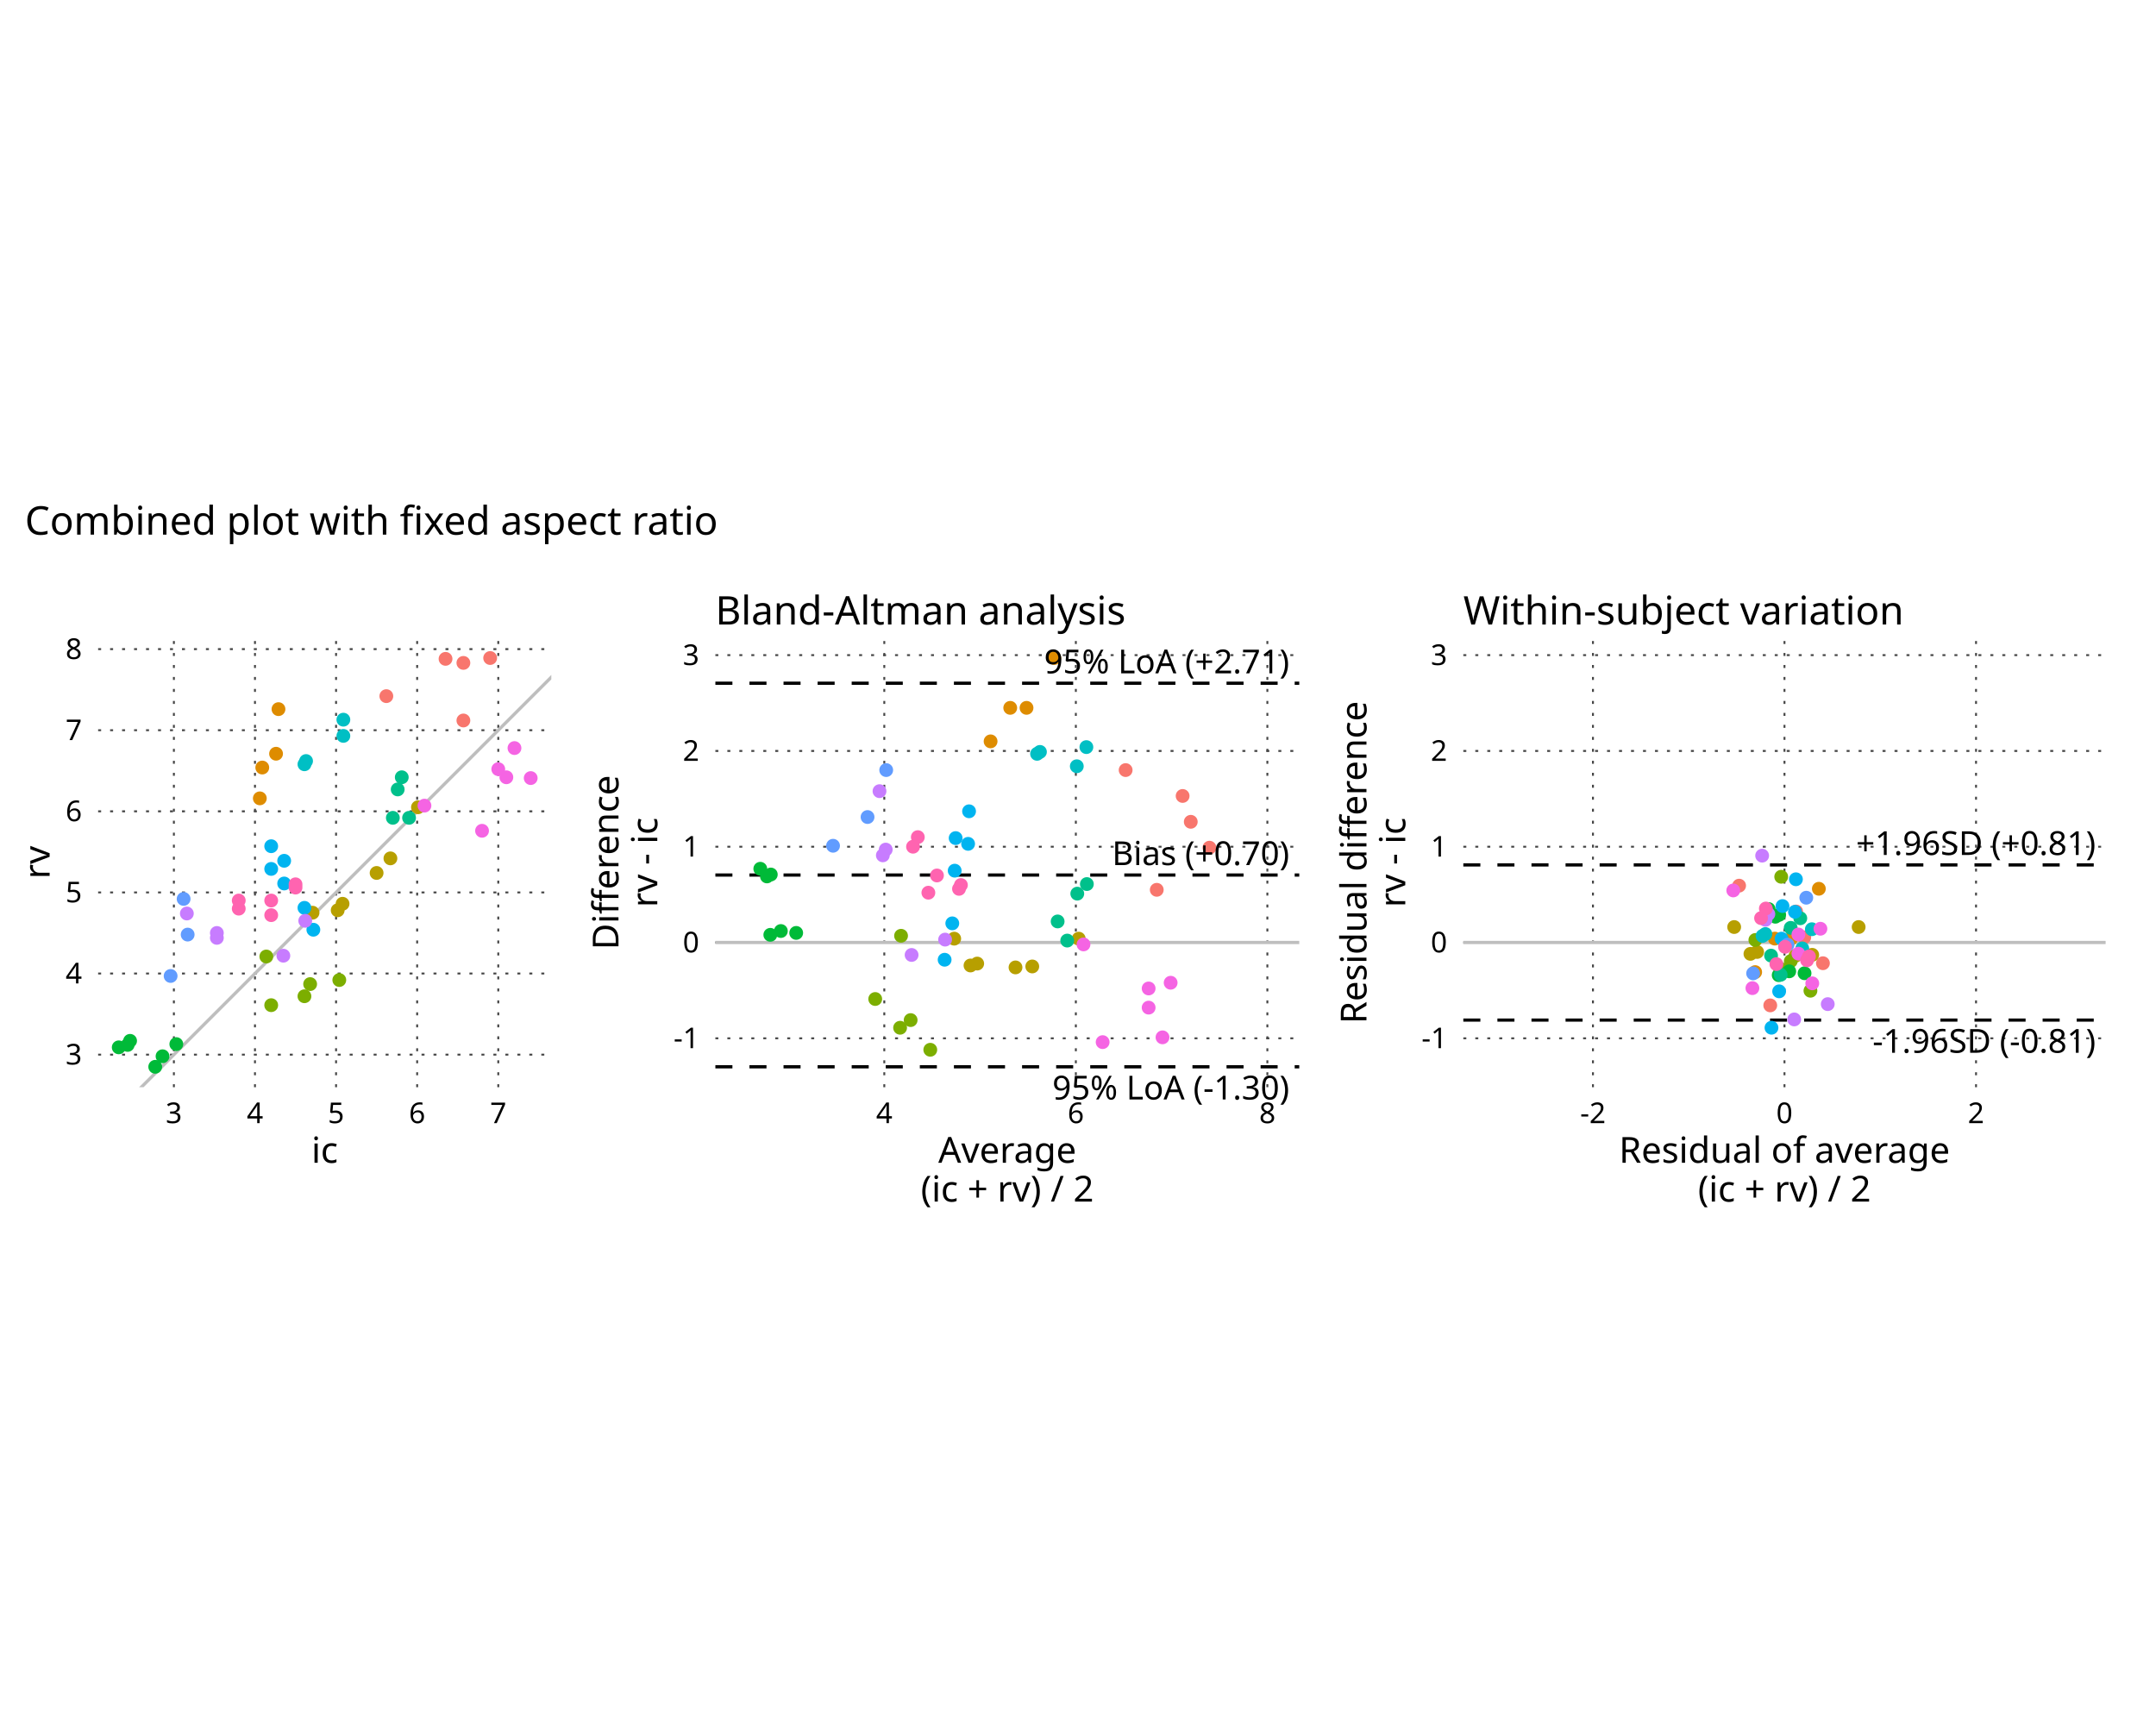
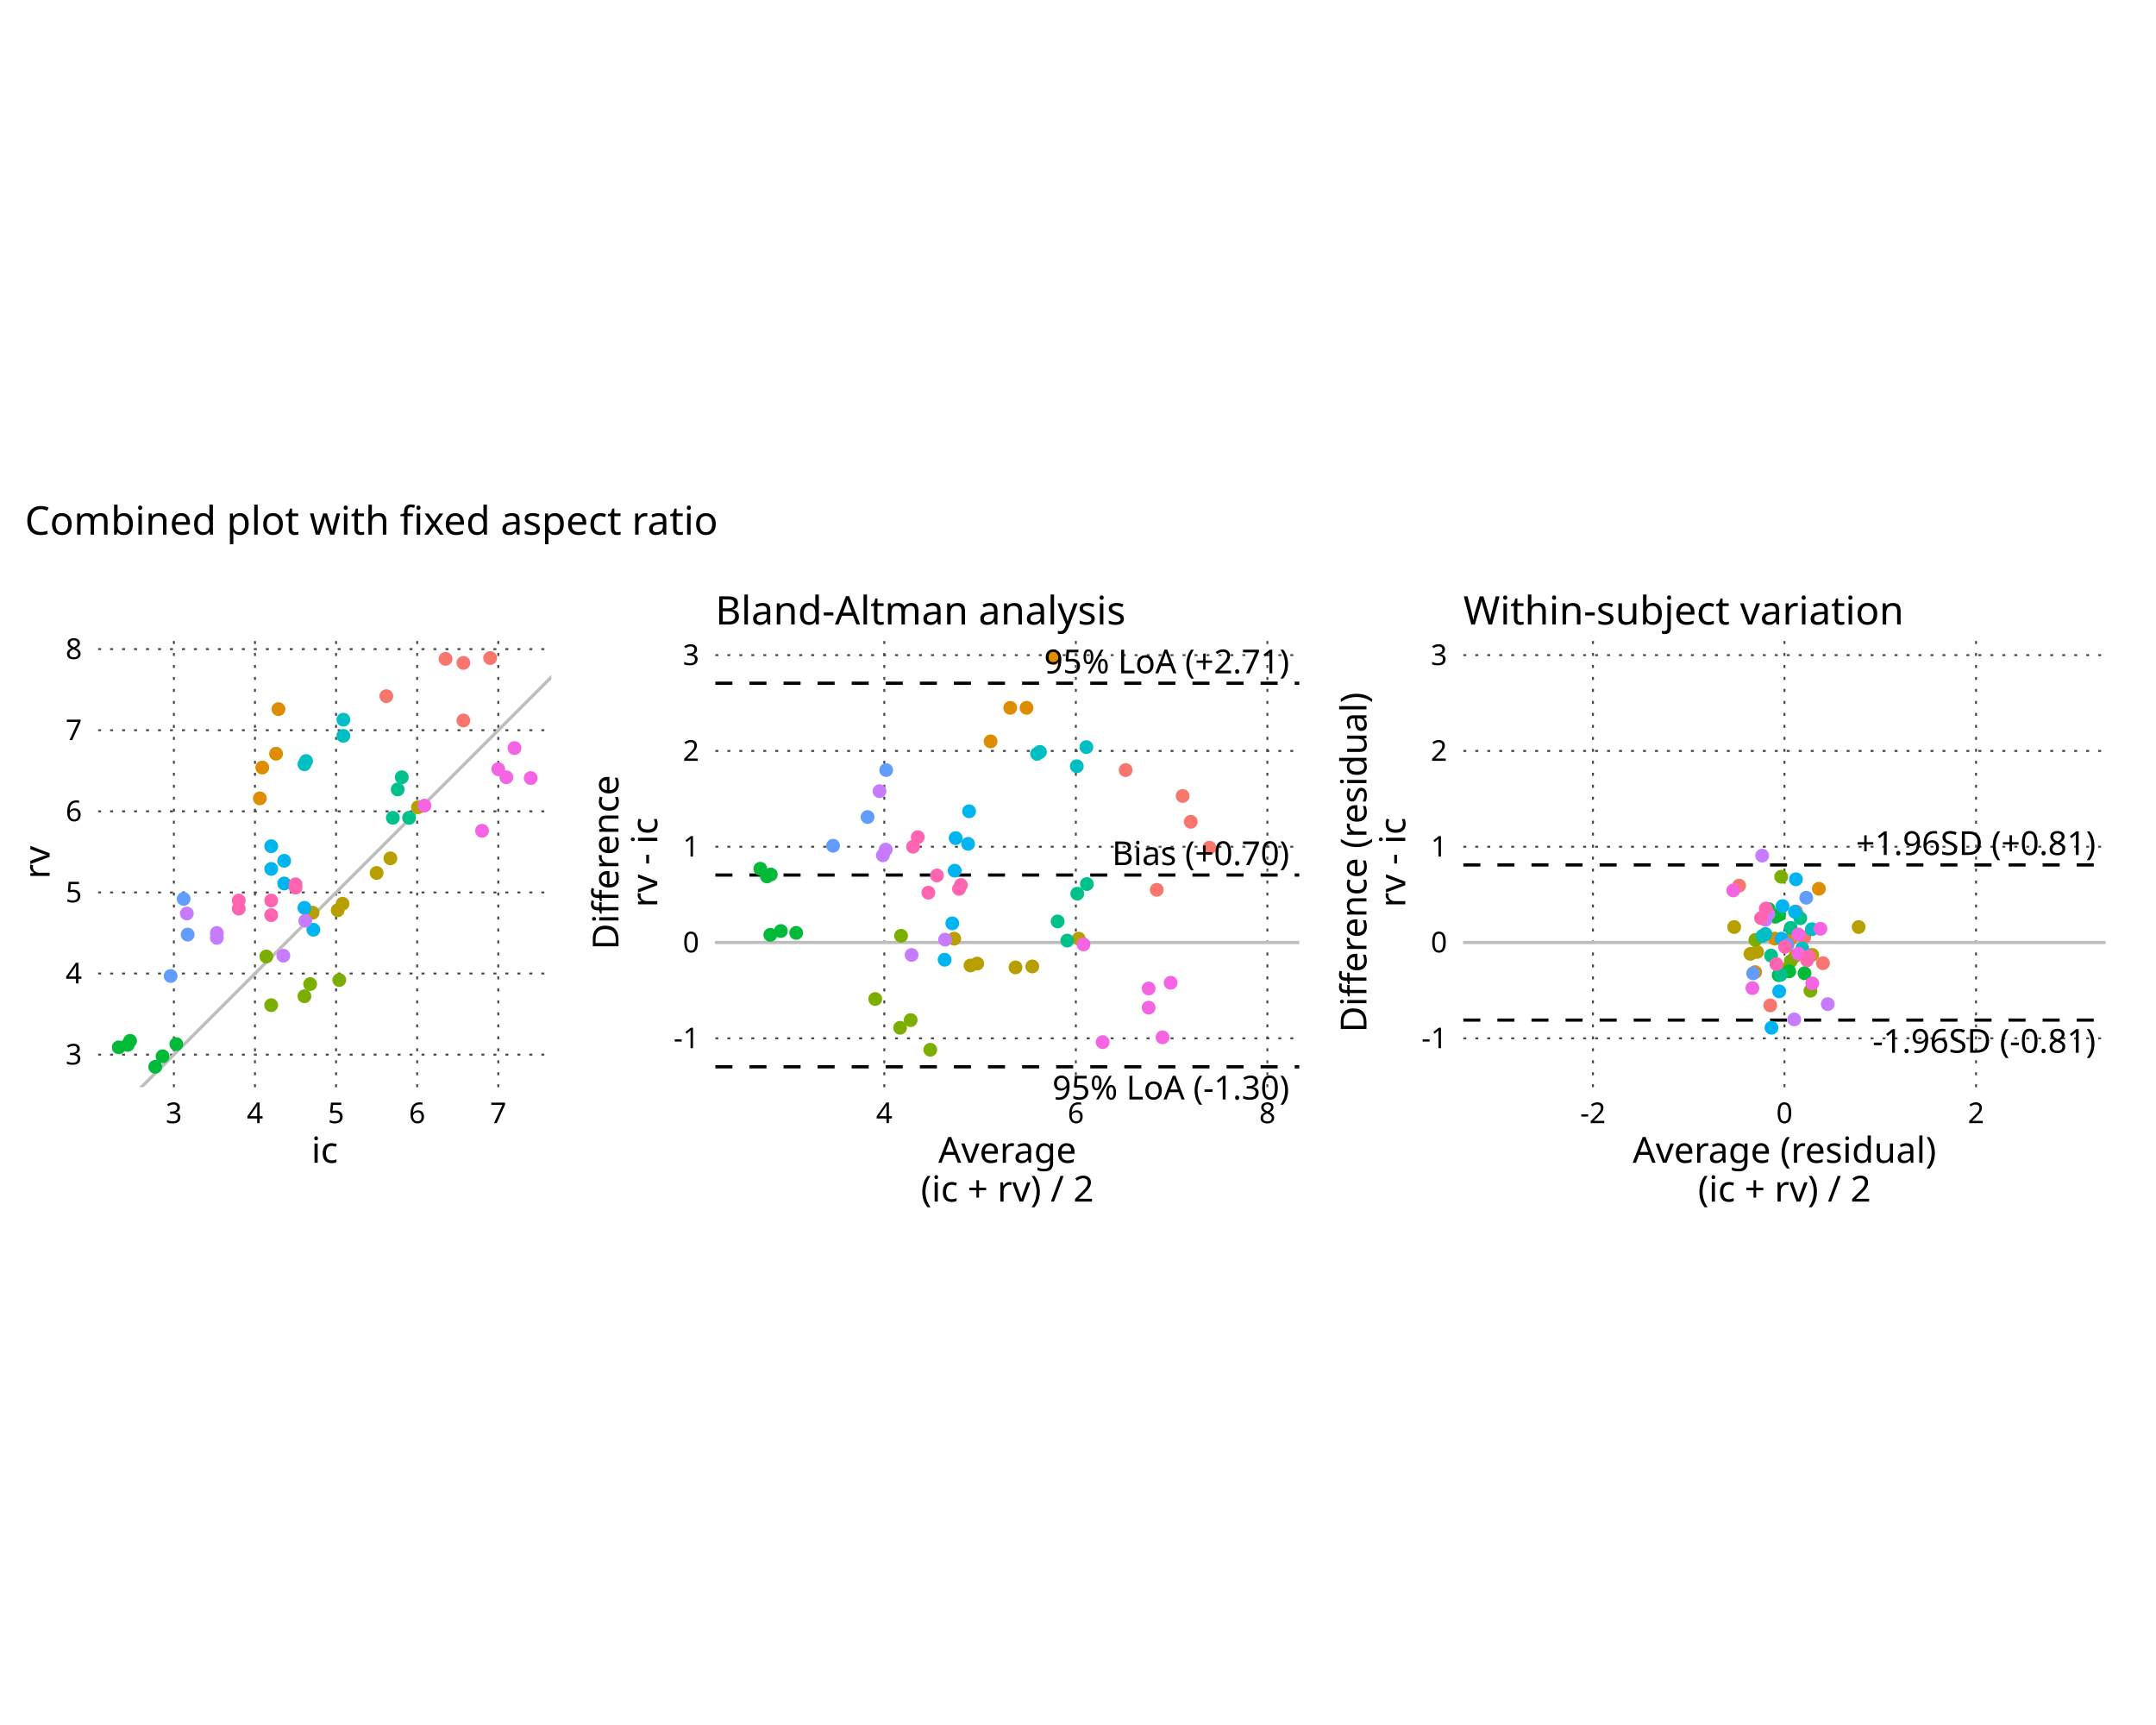
<svg xmlns="http://www.w3.org/2000/svg" class="svglite" data-engine-version="2.0" width="720.00pt" height="576.00pt" viewBox="0 0 720.00 576.00">
  <defs>
    <style type="text/css">
    .svglite line, .svglite polyline, .svglite polygon, .svglite path, .svglite rect, .svglite circle {
      fill: none;
      stroke: #000000;
      stroke-linecap: round;
      stroke-linejoin: round;
      stroke-miterlimit: 10.00;
    }
  </style>
  </defs>
  <rect width="100%" height="100%" style="stroke: none; fill: #FFFFFF;" />
  <defs>
    <clipPath id="cpMC4wMHw3MjAuMDB8MC4wMHw1NzYuMDA=">
      <rect x="0.00" y="0.00" width="720.00" height="576.00" />
    </clipPath>
  </defs>
  <g clip-path="url(#cpMC4wMHw3MjAuMDB8MC4wMHw1NzYuMDA=)">
</g>
  <defs>
    <clipPath id="cpMC4wMHw3MjAuMDB8MTYzLjk2fDQxMi4wNA==">
      <rect x="0.00" y="163.96" width="720.00" height="248.07" />
    </clipPath>
  </defs>
  <g clip-path="url(#cpMC4wMHw3MjAuMDB8MTYzLjk2fDQxMi4wNA==)">
    <rect x="-0" y="163.96" width="720.00" height="248.07" style="stroke-width: 1.07; stroke: #FFFFFF; fill: #FFFFFF;" />
  </g>
  <g clip-path="url(#cpMC4wMHw3MjAuMDB8MC4wMHw1NzYuMDA=)">
</g>
  <defs>
    <clipPath id="cpMzIuNzd8NzAzLjE4fDIxMi45MHwzNjMuMDQ=">
      <rect x="32.77" y="212.90" width="670.41" height="150.14" />
    </clipPath>
  </defs>
  <g clip-path="url(#cpMzIuNzd8NzAzLjE4fDIxMi45MHwzNjMuMDQ=)">
</g>
  <g clip-path="url(#cpMC4wMHw3MjAuMDB8MC4wMHw1NzYuMDA=)">
</g>
  <defs>
    <clipPath id="cpNS40OHwxOTUuNDV8MTg2Ljc1fDQwNi41Ng==">
      <rect x="5.48" y="186.75" width="189.97" height="219.81" />
    </clipPath>
  </defs>
  <g clip-path="url(#cpNS40OHwxOTUuNDV8MTg2Ljc1fDQwNi41Ng==)">
</g>
  <g clip-path="url(#cpMC4wMHw3MjAuMDB8MC4wMHw1NzYuMDA=)">
</g>
  <defs>
    <clipPath id="cpMTk1LjQ1fDQ0NS4yM3wxODYuNzV8NDA2LjU2">
      <rect x="195.45" y="186.75" width="249.79" height="219.81" />
    </clipPath>
  </defs>
  <g clip-path="url(#cpMTk1LjQ1fDQ0NS4yM3wxODYuNzV8NDA2LjU2)">
</g>
  <g clip-path="url(#cpMC4wMHw3MjAuMDB8MC4wMHw1NzYuMDA=)">
</g>
  <defs>
    <clipPath id="cpNDQ1LjIzfDcxNC41MnwxODYuNzV8NDA2LjU2">
      <rect x="445.23" y="186.75" width="269.29" height="219.81" />
    </clipPath>
  </defs>
  <g clip-path="url(#cpNDQ1LjIzfDcxNC41MnwxODYuNzV8NDA2LjU2)">
</g>
  <g clip-path="url(#cpMC4wMHw3MjAuMDB8MC4wMHw1NzYuMDA=)">
</g>
  <defs>
    <clipPath id="cpMzIuNzd8MTg0LjExfDIxMi45MHwzNjMuMDQ=">
      <rect x="32.77" y="212.90" width="151.34" height="150.14" />
    </clipPath>
  </defs>
  <g clip-path="url(#cpMzIuNzd8MTg0LjExfDIxMi45MHwzNjMuMDQ=)">
    <polyline points="32.77,352.16 184.11,352.16 " style="stroke-width: 0.64; stroke: #454545; stroke-dasharray: 1.00,3.00; stroke-linecap: butt;" />
    <polyline points="32.77,325.07 184.11,325.07 " style="stroke-width: 0.64; stroke: #454545; stroke-dasharray: 1.00,3.00; stroke-linecap: butt;" />
    <polyline points="32.77,297.99 184.11,297.99 " style="stroke-width: 0.64; stroke: #454545; stroke-dasharray: 1.00,3.00; stroke-linecap: butt;" />
    <polyline points="32.77,270.91 184.11,270.91 " style="stroke-width: 0.64; stroke: #454545; stroke-dasharray: 1.00,3.00; stroke-linecap: butt;" />
    <polyline points="32.77,243.83 184.11,243.83 " style="stroke-width: 0.64; stroke: #454545; stroke-dasharray: 1.00,3.00; stroke-linecap: butt;" />
    <polyline points="32.77,216.75 184.11,216.75 " style="stroke-width: 0.64; stroke: #454545; stroke-dasharray: 1.00,3.00; stroke-linecap: butt;" />
    <polyline points="58.07,363.04 58.07,212.90 " style="stroke-width: 0.64; stroke: #454545; stroke-dasharray: 1.00,3.00; stroke-linecap: butt;" />
    <polyline points="85.15,363.04 85.15,212.90 " style="stroke-width: 0.64; stroke: #454545; stroke-dasharray: 1.00,3.00; stroke-linecap: butt;" />
    <polyline points="112.23,363.04 112.23,212.90 " style="stroke-width: 0.64; stroke: #454545; stroke-dasharray: 1.00,3.00; stroke-linecap: butt;" />
    <polyline points="139.31,363.04 139.31,212.90 " style="stroke-width: 0.64; stroke: #454545; stroke-dasharray: 1.00,3.00; stroke-linecap: butt;" />
    <polyline points="166.40,363.04 166.40,212.90 " style="stroke-width: 0.64; stroke: #454545; stroke-dasharray: 1.00,3.00; stroke-linecap: butt;" />
    <line x1="-118.56" y1="528.79" x2="335.44" y2="74.78" style="stroke-width: 1.07; stroke: #BEBEBE; stroke-linecap: butt;" />
    <circle cx="154.75" cy="221.35" r="1.95" style="stroke-width: 0.71; stroke: #F8766D; fill: #F8766D;" />
    <circle cx="129.02" cy="232.45" r="1.95" style="stroke-width: 0.71; stroke: #F8766D; fill: #F8766D;" />
    <circle cx="163.69" cy="219.72" r="1.95" style="stroke-width: 0.71; stroke: #F8766D; fill: #F8766D;" />
    <circle cx="154.75" cy="240.58" r="1.95" style="stroke-width: 0.71; stroke: #F8766D; fill: #F8766D;" />
    <circle cx="148.79" cy="220.00" r="1.95" style="stroke-width: 0.71; stroke: #F8766D; fill: #F8766D;" />
    <circle cx="86.77" cy="266.58" r="1.95" style="stroke-width: 0.71; stroke: #DE8C00; fill: #DE8C00;" />
    <circle cx="93.00" cy="236.79" r="1.95" style="stroke-width: 0.71; stroke: #DE8C00; fill: #DE8C00;" />
    <circle cx="92.19" cy="251.68" r="1.95" style="stroke-width: 0.71; stroke: #DE8C00; fill: #DE8C00;" />
    <circle cx="87.59" cy="256.29" r="1.95" style="stroke-width: 0.71; stroke: #DE8C00; fill: #DE8C00;" />
    <circle cx="104.38" cy="304.76" r="1.95" style="stroke-width: 0.71; stroke: #B79F00; fill: #B79F00;" />
    <circle cx="125.77" cy="291.49" r="1.95" style="stroke-width: 0.71; stroke: #B79F00; fill: #B79F00;" />
    <circle cx="114.40" cy="301.78" r="1.95" style="stroke-width: 0.71; stroke: #B79F00; fill: #B79F00;" />
    <circle cx="112.77" cy="303.95" r="1.95" style="stroke-width: 0.71; stroke: #B79F00; fill: #B79F00;" />
    <circle cx="139.58" cy="269.56" r="1.95" style="stroke-width: 0.71; stroke: #B79F00; fill: #B79F00;" />
    <circle cx="130.38" cy="286.62" r="1.95" style="stroke-width: 0.71; stroke: #B79F00; fill: #B79F00;" />
    <circle cx="88.94" cy="319.39" r="1.95" style="stroke-width: 0.71; stroke: #7CAE00; fill: #7CAE00;" />
    <circle cx="90.57" cy="335.64" r="1.95" style="stroke-width: 0.71; stroke: #7CAE00; fill: #7CAE00;" />
    <circle cx="101.67" cy="332.66" r="1.95" style="stroke-width: 0.71; stroke: #7CAE00; fill: #7CAE00;" />
    <circle cx="103.57" cy="328.60" r="1.95" style="stroke-width: 0.71; stroke: #7CAE00; fill: #7CAE00;" />
    <circle cx="113.31" cy="327.24" r="1.95" style="stroke-width: 0.71; stroke: #7CAE00; fill: #7CAE00;" />
    <circle cx="58.88" cy="348.64" r="1.95" style="stroke-width: 0.71; stroke: #00BA38; fill: #00BA38;" />
    <circle cx="54.28" cy="352.70" r="1.95" style="stroke-width: 0.71; stroke: #00BA38; fill: #00BA38;" />
    <circle cx="51.84" cy="356.22" r="1.95" style="stroke-width: 0.71; stroke: #00BA38; fill: #00BA38;" />
    <circle cx="43.44" cy="347.55" r="1.95" style="stroke-width: 0.71; stroke: #00BA38; fill: #00BA38;" />
    <circle cx="39.65" cy="349.72" r="1.95" style="stroke-width: 0.71; stroke: #00BA38; fill: #00BA38;" />
    <circle cx="42.63" cy="348.91" r="1.95" style="stroke-width: 0.71; stroke: #00BA38; fill: #00BA38;" />
    <circle cx="136.61" cy="273.08" r="1.95" style="stroke-width: 0.71; stroke: #00C08B; fill: #00C08B;" />
    <circle cx="134.17" cy="259.54" r="1.95" style="stroke-width: 0.71; stroke: #00C08B; fill: #00C08B;" />
    <circle cx="131.19" cy="273.08" r="1.95" style="stroke-width: 0.71; stroke: #00C08B; fill: #00C08B;" />
    <circle cx="132.81" cy="263.60" r="1.95" style="stroke-width: 0.71; stroke: #00C08B; fill: #00C08B;" />
    <circle cx="114.67" cy="240.31" r="1.95" style="stroke-width: 0.71; stroke: #00BFC4; fill: #00BFC4;" />
    <circle cx="102.21" cy="254.12" r="1.95" style="stroke-width: 0.71; stroke: #00BFC4; fill: #00BFC4;" />
    <circle cx="101.67" cy="255.20" r="1.95" style="stroke-width: 0.71; stroke: #00BFC4; fill: #00BFC4;" />
    <circle cx="114.67" cy="245.72" r="1.95" style="stroke-width: 0.71; stroke: #00BFC4; fill: #00BFC4;" />
    <circle cx="104.65" cy="310.45" r="1.95" style="stroke-width: 0.71; stroke: #00B4F0; fill: #00B4F0;" />
    <circle cx="101.67" cy="303.14" r="1.95" style="stroke-width: 0.71; stroke: #00B4F0; fill: #00B4F0;" />
    <circle cx="94.90" cy="295.01" r="1.95" style="stroke-width: 0.71; stroke: #00B4F0; fill: #00B4F0;" />
    <circle cx="90.57" cy="290.14" r="1.95" style="stroke-width: 0.71; stroke: #00B4F0; fill: #00B4F0;" />
    <circle cx="94.90" cy="287.43" r="1.95" style="stroke-width: 0.71; stroke: #00B4F0; fill: #00B4F0;" />
    <circle cx="90.57" cy="282.56" r="1.95" style="stroke-width: 0.71; stroke: #00B4F0; fill: #00B4F0;" />
    <circle cx="62.67" cy="312.07" r="1.95" style="stroke-width: 0.71; stroke: #619CFF; fill: #619CFF;" />
    <circle cx="61.32" cy="300.16" r="1.95" style="stroke-width: 0.71; stroke: #619CFF; fill: #619CFF;" />
    <circle cx="56.98" cy="325.89" r="1.95" style="stroke-width: 0.71; stroke: #619CFF; fill: #619CFF;" />
    <circle cx="94.63" cy="319.12" r="1.95" style="stroke-width: 0.71; stroke: #C77CFF; fill: #C77CFF;" />
    <circle cx="101.94" cy="307.47" r="1.95" style="stroke-width: 0.71; stroke: #C77CFF; fill: #C77CFF;" />
    <circle cx="62.40" cy="305.03" r="1.95" style="stroke-width: 0.71; stroke: #C77CFF; fill: #C77CFF;" />
    <circle cx="72.42" cy="313.16" r="1.95" style="stroke-width: 0.71; stroke: #C77CFF; fill: #C77CFF;" />
    <circle cx="72.42" cy="311.53" r="1.95" style="stroke-width: 0.71; stroke: #C77CFF; fill: #C77CFF;" />
    <circle cx="171.81" cy="249.79" r="1.95" style="stroke-width: 0.71; stroke: #F564E3; fill: #F564E3;" />
    <circle cx="141.75" cy="269.01" r="1.95" style="stroke-width: 0.71; stroke: #F564E3; fill: #F564E3;" />
    <circle cx="166.40" cy="256.83" r="1.95" style="stroke-width: 0.71; stroke: #F564E3; fill: #F564E3;" />
    <circle cx="169.10" cy="259.54" r="1.95" style="stroke-width: 0.71; stroke: #F564E3; fill: #F564E3;" />
    <circle cx="177.23" cy="259.81" r="1.95" style="stroke-width: 0.71; stroke: #F564E3; fill: #F564E3;" />
    <circle cx="160.98" cy="277.41" r="1.95" style="stroke-width: 0.71; stroke: #F564E3; fill: #F564E3;" />
    <circle cx="98.69" cy="296.37" r="1.95" style="stroke-width: 0.71; stroke: #FF64B0; fill: #FF64B0;" />
    <circle cx="90.57" cy="305.58" r="1.95" style="stroke-width: 0.71; stroke: #FF64B0; fill: #FF64B0;" />
    <circle cx="79.73" cy="300.70" r="1.95" style="stroke-width: 0.71; stroke: #FF64B0; fill: #FF64B0;" />
    <circle cx="79.73" cy="303.41" r="1.95" style="stroke-width: 0.71; stroke: #FF64B0; fill: #FF64B0;" />
    <circle cx="90.57" cy="300.70" r="1.95" style="stroke-width: 0.71; stroke: #FF64B0; fill: #FF64B0;" />
    <circle cx="98.69" cy="295.28" r="1.95" style="stroke-width: 0.71; stroke: #FF64B0; fill: #FF64B0;" />
  </g>
  <g clip-path="url(#cpMC4wMHw3MjAuMDB8MC4wMHw1NzYuMDA=)">
    <text x="27.39" y="355.46" text-anchor="end" style="font-size: 9.60px; font-family: sans;" textLength="5.34px" lengthAdjust="spacingAndGlyphs">3</text>
    <text x="27.39" y="328.38" text-anchor="end" style="font-size: 9.60px; font-family: sans;" textLength="5.34px" lengthAdjust="spacingAndGlyphs">4</text>
    <text x="27.39" y="301.30" text-anchor="end" style="font-size: 9.60px; font-family: sans;" textLength="5.34px" lengthAdjust="spacingAndGlyphs">5</text>
    <text x="27.39" y="274.21" text-anchor="end" style="font-size: 9.60px; font-family: sans;" textLength="5.34px" lengthAdjust="spacingAndGlyphs">6</text>
    <text x="27.39" y="247.13" text-anchor="end" style="font-size: 9.60px; font-family: sans;" textLength="5.34px" lengthAdjust="spacingAndGlyphs">7</text>
    <text x="27.39" y="220.05" text-anchor="end" style="font-size: 9.60px; font-family: sans;" textLength="5.34px" lengthAdjust="spacingAndGlyphs">8</text>
    <text transform="translate(16.57,287.97) rotate(-90)" text-anchor="middle" style="font-size: 12.00px; font-family: sans;" textLength="10.00px" lengthAdjust="spacingAndGlyphs">rv</text>
    <text x="58.07" y="375.03" text-anchor="middle" style="font-size: 9.60px; font-family: sans;" textLength="5.34px" lengthAdjust="spacingAndGlyphs">3</text>
    <text x="85.15" y="375.03" text-anchor="middle" style="font-size: 9.60px; font-family: sans;" textLength="5.34px" lengthAdjust="spacingAndGlyphs">4</text>
    <text x="112.23" y="375.03" text-anchor="middle" style="font-size: 9.60px; font-family: sans;" textLength="5.34px" lengthAdjust="spacingAndGlyphs">5</text>
    <text x="139.31" y="375.03" text-anchor="middle" style="font-size: 9.60px; font-family: sans;" textLength="5.34px" lengthAdjust="spacingAndGlyphs">6</text>
    <text x="166.40" y="375.03" text-anchor="middle" style="font-size: 9.60px; font-family: sans;" textLength="5.34px" lengthAdjust="spacingAndGlyphs">7</text>
    <text x="108.44" y="388.27" text-anchor="middle" style="font-size: 12.00px; font-family: sans;" textLength="8.67px" lengthAdjust="spacingAndGlyphs">ic</text>
    <polyline points="238.90,346.70 433.89,346.70 " style="stroke-width: 0.64; stroke: #454545; stroke-dasharray: 1.00,3.00; stroke-linecap: butt;" />
    <polyline points="238.90,314.71 433.89,314.71 " style="stroke-width: 0.64; stroke: #454545; stroke-dasharray: 1.00,3.00; stroke-linecap: butt;" />
    <polyline points="238.90,282.73 433.89,282.73 " style="stroke-width: 0.64; stroke: #454545; stroke-dasharray: 1.00,3.00; stroke-linecap: butt;" />
    <polyline points="238.90,250.75 433.89,250.75 " style="stroke-width: 0.64; stroke: #454545; stroke-dasharray: 1.00,3.00; stroke-linecap: butt;" />
    <polyline points="238.90,218.76 433.89,218.76 " style="stroke-width: 0.64; stroke: #454545; stroke-dasharray: 1.00,3.00; stroke-linecap: butt;" />
    <polyline points="295.31,363.04 295.31,212.90 " style="stroke-width: 0.64; stroke: #454545; stroke-dasharray: 1.00,3.00; stroke-linecap: butt;" />
    <polyline points="359.28,363.04 359.28,212.90 " style="stroke-width: 0.64; stroke: #454545; stroke-dasharray: 1.00,3.00; stroke-linecap: butt;" />
    <polyline points="423.24,363.04 423.24,212.90 " style="stroke-width: 0.64; stroke: #454545; stroke-dasharray: 1.00,3.00; stroke-linecap: butt;" />
    <line x1="238.90" y1="314.71" x2="433.89" y2="314.71" style="stroke-width: 1.07; stroke: #BEBEBE; stroke-linecap: butt;" />
    <line x1="238.90" y1="292.18" x2="433.89" y2="292.18" style="stroke-width: 1.07; stroke-dasharray: 5.69,5.69; stroke-linecap: butt;" />
    <line x1="238.90" y1="356.22" x2="433.89" y2="356.22" style="stroke-width: 1.07; stroke-dasharray: 5.69,5.69; stroke-linecap: butt;" />
    <line x1="238.90" y1="228.14" x2="433.89" y2="228.14" style="stroke-width: 1.07; stroke-dasharray: 5.69,5.69; stroke-linecap: butt;" />
    <circle cx="397.66" cy="274.41" r="1.95" style="stroke-width: 0.71; stroke: #F8766D; fill: #F8766D;" />
    <circle cx="375.91" cy="257.14" r="1.95" style="stroke-width: 0.71; stroke: #F8766D; fill: #F8766D;" />
    <circle cx="403.90" cy="283.05" r="1.95" style="stroke-width: 0.71; stroke: #F8766D; fill: #F8766D;" />
    <circle cx="386.30" cy="297.12" r="1.95" style="stroke-width: 0.71; stroke: #F8766D; fill: #F8766D;" />
    <circle cx="394.94" cy="265.78" r="1.95" style="stroke-width: 0.71; stroke: #F8766D; fill: #F8766D;" />
    <circle cx="330.81" cy="247.55" r="1.95" style="stroke-width: 0.71; stroke: #DE8C00; fill: #DE8C00;" />
    <circle cx="352.08" cy="219.72" r="1.95" style="stroke-width: 0.71; stroke: #DE8C00; fill: #DE8C00;" />
    <circle cx="342.81" cy="236.36" r="1.95" style="stroke-width: 0.71; stroke: #DE8C00; fill: #DE8C00;" />
    <circle cx="337.37" cy="236.36" r="1.95" style="stroke-width: 0.71; stroke: #DE8C00; fill: #DE8C00;" />
    <circle cx="318.66" cy="313.43" r="1.95" style="stroke-width: 0.71; stroke: #B79F00; fill: #B79F00;" />
    <circle cx="339.13" cy="323.03" r="1.95" style="stroke-width: 0.71; stroke: #B79F00; fill: #B79F00;" />
    <circle cx="326.34" cy="321.75" r="1.95" style="stroke-width: 0.71; stroke: #B79F00; fill: #B79F00;" />
    <circle cx="324.10" cy="322.39" r="1.95" style="stroke-width: 0.71; stroke: #B79F00; fill: #B79F00;" />
    <circle cx="360.24" cy="313.43" r="1.95" style="stroke-width: 0.71; stroke: #B79F00; fill: #B79F00;" />
    <circle cx="344.73" cy="322.71" r="1.95" style="stroke-width: 0.71; stroke: #B79F00; fill: #B79F00;" />
    <circle cx="300.91" cy="312.47" r="1.95" style="stroke-width: 0.71; stroke: #7CAE00; fill: #7CAE00;" />
    <circle cx="292.28" cy="333.58" r="1.95" style="stroke-width: 0.71; stroke: #7CAE00; fill: #7CAE00;" />
    <circle cx="300.59" cy="343.18" r="1.95" style="stroke-width: 0.71; stroke: #7CAE00; fill: #7CAE00;" />
    <circle cx="304.11" cy="340.62" r="1.95" style="stroke-width: 0.71; stroke: #7CAE00; fill: #7CAE00;" />
    <circle cx="310.67" cy="350.53" r="1.95" style="stroke-width: 0.71; stroke: #7CAE00; fill: #7CAE00;" />
    <circle cx="265.89" cy="311.51" r="1.95" style="stroke-width: 0.71; stroke: #00BA38; fill: #00BA38;" />
    <circle cx="260.77" cy="310.88" r="1.95" style="stroke-width: 0.71; stroke: #00BA38; fill: #00BA38;" />
    <circle cx="257.25" cy="312.15" r="1.95" style="stroke-width: 0.71; stroke: #00BA38; fill: #00BA38;" />
    <circle cx="257.41" cy="292.01" r="1.95" style="stroke-width: 0.71; stroke: #00BA38; fill: #00BA38;" />
    <circle cx="253.90" cy="290.09" r="1.95" style="stroke-width: 0.71; stroke: #00BA38; fill: #00BA38;" />
    <circle cx="256.13" cy="292.65" r="1.95" style="stroke-width: 0.71; stroke: #00BA38; fill: #00BA38;" />
    <circle cx="356.40" cy="314.07" r="1.95" style="stroke-width: 0.71; stroke: #00C08B; fill: #00C08B;" />
    <circle cx="362.96" cy="295.20" r="1.95" style="stroke-width: 0.71; stroke: #00C08B; fill: #00C08B;" />
    <circle cx="353.20" cy="307.68" r="1.95" style="stroke-width: 0.71; stroke: #00C08B; fill: #00C08B;" />
    <circle cx="359.76" cy="298.40" r="1.95" style="stroke-width: 0.71; stroke: #00C08B; fill: #00C08B;" />
    <circle cx="362.80" cy="249.47" r="1.95" style="stroke-width: 0.71; stroke: #00BFC4; fill: #00BFC4;" />
    <circle cx="347.29" cy="251.07" r="1.95" style="stroke-width: 0.71; stroke: #00BFC4; fill: #00BFC4;" />
    <circle cx="346.33" cy="251.71" r="1.95" style="stroke-width: 0.71; stroke: #00BFC4; fill: #00BFC4;" />
    <circle cx="359.60" cy="255.86" r="1.95" style="stroke-width: 0.71; stroke: #00BFC4; fill: #00BFC4;" />
    <circle cx="315.46" cy="320.47" r="1.95" style="stroke-width: 0.71; stroke: #00B4F0; fill: #00B4F0;" />
    <circle cx="318.02" cy="308.32" r="1.95" style="stroke-width: 0.71; stroke: #00B4F0; fill: #00B4F0;" />
    <circle cx="318.82" cy="290.73" r="1.95" style="stroke-width: 0.71; stroke: #00B4F0; fill: #00B4F0;" />
    <circle cx="319.14" cy="279.85" r="1.95" style="stroke-width: 0.71; stroke: #00B4F0; fill: #00B4F0;" />
    <circle cx="323.30" cy="281.77" r="1.95" style="stroke-width: 0.71; stroke: #00B4F0; fill: #00B4F0;" />
    <circle cx="323.62" cy="270.90" r="1.95" style="stroke-width: 0.71; stroke: #00B4F0; fill: #00B4F0;" />
    <circle cx="289.72" cy="272.82" r="1.95" style="stroke-width: 0.71; stroke: #619CFF; fill: #619CFF;" />
    <circle cx="295.95" cy="257.14" r="1.95" style="stroke-width: 0.71; stroke: #619CFF; fill: #619CFF;" />
    <circle cx="278.20" cy="282.41" r="1.95" style="stroke-width: 0.71; stroke: #619CFF; fill: #619CFF;" />
    <circle cx="304.43" cy="318.87" r="1.95" style="stroke-width: 0.71; stroke: #C77CFF; fill: #C77CFF;" />
    <circle cx="315.62" cy="313.75" r="1.95" style="stroke-width: 0.71; stroke: #C77CFF; fill: #C77CFF;" />
    <circle cx="293.71" cy="264.18" r="1.95" style="stroke-width: 0.71; stroke: #C77CFF; fill: #C77CFF;" />
    <circle cx="294.83" cy="285.61" r="1.95" style="stroke-width: 0.71; stroke: #C77CFF; fill: #C77CFF;" />
    <circle cx="295.79" cy="283.69" r="1.95" style="stroke-width: 0.71; stroke: #C77CFF; fill: #C77CFF;" />
    <circle cx="390.94" cy="328.15" r="1.95" style="stroke-width: 0.71; stroke: #F564E3; fill: #F564E3;" />
    <circle cx="361.84" cy="315.35" r="1.95" style="stroke-width: 0.71; stroke: #F564E3; fill: #F564E3;" />
    <circle cx="383.59" cy="330.06" r="1.95" style="stroke-width: 0.71; stroke: #F564E3; fill: #F564E3;" />
    <circle cx="383.59" cy="336.46" r="1.95" style="stroke-width: 0.71; stroke: #F564E3; fill: #F564E3;" />
    <circle cx="388.22" cy="346.38" r="1.95" style="stroke-width: 0.71; stroke: #F564E3; fill: #F564E3;" />
    <circle cx="368.23" cy="347.98" r="1.95" style="stroke-width: 0.71; stroke: #F564E3; fill: #F564E3;" />
    <circle cx="320.26" cy="296.80" r="1.95" style="stroke-width: 0.71; stroke: #FF64B0; fill: #FF64B0;" />
    <circle cx="310.03" cy="298.08" r="1.95" style="stroke-width: 0.71; stroke: #FF64B0; fill: #FF64B0;" />
    <circle cx="306.51" cy="279.53" r="1.95" style="stroke-width: 0.71; stroke: #FF64B0; fill: #FF64B0;" />
    <circle cx="304.91" cy="282.73" r="1.95" style="stroke-width: 0.71; stroke: #FF64B0; fill: #FF64B0;" />
    <circle cx="312.90" cy="292.33" r="1.95" style="stroke-width: 0.71; stroke: #FF64B0; fill: #FF64B0;" />
    <circle cx="320.90" cy="295.52" r="1.95" style="stroke-width: 0.71; stroke: #FF64B0; fill: #FF64B0;" />
    <polygon points="369.42,292.18 431.91,292.18 431.83,292.18 432.15,292.17 432.46,292.10 432.76,291.99 433.04,291.83 433.28,291.63 433.50,291.39 433.67,291.12 433.79,290.82 433.87,290.51 433.89,290.19 433.89,290.19 433.89,279.95 433.89,279.95 433.87,279.63 433.79,279.32 433.67,279.02 433.50,278.75 433.28,278.51 433.04,278.31 432.76,278.15 432.46,278.04 432.15,277.97 431.91,277.96 369.42,277.96 369.66,277.97 369.34,277.96 369.02,278.00 368.71,278.09 368.43,278.23 368.16,278.41 367.93,278.63 367.74,278.88 367.59,279.17 367.49,279.47 367.44,279.79 367.43,279.95 367.43,290.19 367.44,290.03 367.44,290.35 367.49,290.67 367.59,290.97 367.74,291.26 367.93,291.51 368.16,291.73 368.43,291.91 368.71,292.05 369.02,292.14 369.34,292.18 " style="stroke-width: nan; stroke: none; fill: none;" />
    <text x="430.58" y="288.87" text-anchor="end" style="font-size: 11.04px; font-family: sans;" textLength="59.84px" lengthAdjust="spacingAndGlyphs">Bias (+0.70)</text>
    <polygon points="348.87,370.44 431.91,370.44 431.83,370.44 432.15,370.43 432.46,370.36 432.76,370.25 433.04,370.09 433.28,369.89 433.50,369.65 433.67,369.38 433.79,369.08 433.87,368.77 433.89,368.45 433.89,368.45 433.89,358.21 433.89,358.21 433.87,357.89 433.79,357.58 433.67,357.28 433.50,357.01 433.28,356.77 433.04,356.57 432.76,356.41 432.46,356.30 432.15,356.23 431.91,356.22 348.87,356.22 349.10,356.23 348.79,356.22 348.47,356.26 348.16,356.35 347.87,356.49 347.61,356.67 347.38,356.89 347.19,357.14 347.04,357.43 346.94,357.73 346.88,358.05 346.88,358.21 346.88,368.45 346.88,368.29 346.88,368.61 346.94,368.93 347.04,369.23 347.19,369.52 347.38,369.77 347.61,369.99 347.87,370.17 348.16,370.31 348.47,370.40 348.79,370.44 " style="stroke-width: nan; stroke: none; fill: none;" />
    <text x="430.58" y="367.13" text-anchor="end" style="font-size: 11.04px; font-family: sans;" textLength="80.39px" lengthAdjust="spacingAndGlyphs">95% LoA (-1.30)</text>
    <polygon points="346.09,228.14 431.91,228.14 431.83,228.14 432.15,228.13 432.46,228.06 432.76,227.95 433.04,227.79 433.28,227.59 433.50,227.35 433.67,227.08 433.79,226.78 433.87,226.47 433.89,226.15 433.89,226.15 433.89,215.91 433.89,215.91 433.87,215.59 433.79,215.28 433.67,214.98 433.50,214.71 433.28,214.47 433.04,214.27 432.76,214.11 432.46,214.00 432.15,213.94 431.91,213.92 346.09,213.92 346.33,213.94 346.01,213.92 345.69,213.96 345.39,214.05 345.10,214.19 344.83,214.37 344.60,214.59 344.41,214.85 344.26,215.13 344.16,215.43 344.11,215.75 344.10,215.91 344.10,226.15 344.11,226.00 344.11,226.31 344.16,226.63 344.26,226.93 344.41,227.22 344.60,227.47 344.83,227.69 345.10,227.88 345.39,228.01 345.69,228.10 346.01,228.14 " style="stroke-width: nan; stroke: none; fill: none;" />
    <text x="430.58" y="224.83" text-anchor="end" style="font-size: 11.04px; font-family: sans;" textLength="83.17px" lengthAdjust="spacingAndGlyphs">95% LoA (+2.71)</text>
    <text x="233.52" y="350.00" text-anchor="end" style="font-size: 9.60px; font-family: sans;" textLength="8.54px" lengthAdjust="spacingAndGlyphs">-1</text>
    <text x="233.52" y="318.02" text-anchor="end" style="font-size: 9.60px; font-family: sans;" textLength="5.34px" lengthAdjust="spacingAndGlyphs">0</text>
    <text x="233.52" y="286.03" text-anchor="end" style="font-size: 9.60px; font-family: sans;" textLength="5.34px" lengthAdjust="spacingAndGlyphs">1</text>
    <text x="233.52" y="254.05" text-anchor="end" style="font-size: 9.60px; font-family: sans;" textLength="5.34px" lengthAdjust="spacingAndGlyphs">2</text>
    <text x="233.52" y="222.07" text-anchor="end" style="font-size: 9.60px; font-family: sans;" textLength="5.34px" lengthAdjust="spacingAndGlyphs">3</text>
    <text transform="translate(206.54,287.97) rotate(-90)" text-anchor="middle" style="font-size: 12.00px; font-family: sans;" textLength="54.70px" lengthAdjust="spacingAndGlyphs">Difference</text>
    <text transform="translate(219.50,287.97) rotate(-90)" text-anchor="middle" style="font-size: 12.00px; font-family: sans;" textLength="29.33px" lengthAdjust="spacingAndGlyphs">rv - ic</text>
    <text x="295.31" y="375.03" text-anchor="middle" style="font-size: 9.60px; font-family: sans;" textLength="5.34px" lengthAdjust="spacingAndGlyphs">4</text>
    <text x="359.28" y="375.03" text-anchor="middle" style="font-size: 9.60px; font-family: sans;" textLength="5.34px" lengthAdjust="spacingAndGlyphs">6</text>
    <text x="423.24" y="375.03" text-anchor="middle" style="font-size: 9.60px; font-family: sans;" textLength="5.34px" lengthAdjust="spacingAndGlyphs">8</text>
    <text x="336.40" y="388.27" text-anchor="middle" style="font-size: 12.00px; font-family: sans;" textLength="44.70px" lengthAdjust="spacingAndGlyphs">Average</text>
    <text x="336.40" y="401.23" text-anchor="middle" style="font-size: 12.00px; font-family: sans;" textLength="57.02px" lengthAdjust="spacingAndGlyphs">(ic + rv) / 2</text>
    <text x="238.90" y="208.54" style="font-size: 13.20px; font-family: sans;" textLength="130.62px" lengthAdjust="spacingAndGlyphs">Bland-Altman analysis</text>
    <polyline points="488.68,346.70 703.18,346.70 " style="stroke-width: 0.64; stroke: #454545; stroke-dasharray: 1.00,3.00; stroke-linecap: butt;" />
    <polyline points="488.68,314.71 703.18,314.71 " style="stroke-width: 0.64; stroke: #454545; stroke-dasharray: 1.00,3.00; stroke-linecap: butt;" />
    <polyline points="488.68,282.73 703.18,282.73 " style="stroke-width: 0.64; stroke: #454545; stroke-dasharray: 1.00,3.00; stroke-linecap: butt;" />
    <polyline points="488.68,250.75 703.18,250.75 " style="stroke-width: 0.64; stroke: #454545; stroke-dasharray: 1.00,3.00; stroke-linecap: butt;" />
    <polyline points="488.68,218.76 703.18,218.76 " style="stroke-width: 0.64; stroke: #454545; stroke-dasharray: 1.00,3.00; stroke-linecap: butt;" />
    <polyline points="531.97,363.04 531.97,212.90 " style="stroke-width: 0.64; stroke: #454545; stroke-dasharray: 1.00,3.00; stroke-linecap: butt;" />
    <polyline points="595.93,363.04 595.93,212.90 " style="stroke-width: 0.64; stroke: #454545; stroke-dasharray: 1.00,3.00; stroke-linecap: butt;" />
    <polyline points="659.90,363.04 659.90,212.90 " style="stroke-width: 0.64; stroke: #454545; stroke-dasharray: 1.00,3.00; stroke-linecap: butt;" />
    <line x1="488.68" y1="314.71" x2="703.18" y2="314.71" style="stroke-width: 1.07; stroke: #BEBEBE; stroke-linecap: butt;" />
    <line x1="488.68" y1="340.62" x2="703.18" y2="340.62" style="stroke-width: 1.07; stroke-dasharray: 5.69,5.69; stroke-linecap: butt;" />
    <line x1="488.68" y1="288.81" x2="703.18" y2="288.81" style="stroke-width: 1.07; stroke-dasharray: 5.69,5.69; stroke-linecap: butt;" />
    <circle cx="602.53" cy="313.00" r="1.95" style="stroke-width: 0.71; stroke: #F8766D; fill: #F8766D;" />
    <circle cx="580.78" cy="295.73" r="1.95" style="stroke-width: 0.71; stroke: #F8766D; fill: #F8766D;" />
    <circle cx="608.77" cy="321.63" r="1.95" style="stroke-width: 0.71; stroke: #F8766D; fill: #F8766D;" />
    <circle cx="591.18" cy="335.71" r="1.95" style="stroke-width: 0.71; stroke: #F8766D; fill: #F8766D;" />
    <circle cx="599.81" cy="304.36" r="1.95" style="stroke-width: 0.71; stroke: #F8766D; fill: #F8766D;" />
    <circle cx="586.14" cy="324.60" r="1.95" style="stroke-width: 0.71; stroke: #DE8C00; fill: #DE8C00;" />
    <circle cx="607.41" cy="296.77" r="1.95" style="stroke-width: 0.71; stroke: #DE8C00; fill: #DE8C00;" />
    <circle cx="598.14" cy="313.41" r="1.95" style="stroke-width: 0.71; stroke: #DE8C00; fill: #DE8C00;" />
    <circle cx="592.70" cy="313.41" r="1.95" style="stroke-width: 0.71; stroke: #DE8C00; fill: #DE8C00;" />
    <circle cx="579.13" cy="309.55" r="1.95" style="stroke-width: 0.71; stroke: #B79F00; fill: #B79F00;" />
    <circle cx="599.59" cy="319.15" r="1.95" style="stroke-width: 0.71; stroke: #B79F00; fill: #B79F00;" />
    <circle cx="586.80" cy="317.87" r="1.95" style="stroke-width: 0.71; stroke: #B79F00; fill: #B79F00;" />
    <circle cx="584.56" cy="318.51" r="1.95" style="stroke-width: 0.71; stroke: #B79F00; fill: #B79F00;" />
    <circle cx="620.70" cy="309.55" r="1.95" style="stroke-width: 0.71; stroke: #B79F00; fill: #B79F00;" />
    <circle cx="605.19" cy="318.83" r="1.95" style="stroke-width: 0.71; stroke: #B79F00; fill: #B79F00;" />
    <circle cx="594.84" cy="292.76" r="1.95" style="stroke-width: 0.71; stroke: #7CAE00; fill: #7CAE00;" />
    <circle cx="586.21" cy="313.87" r="1.95" style="stroke-width: 0.71; stroke: #7CAE00; fill: #7CAE00;" />
    <circle cx="594.52" cy="323.47" r="1.95" style="stroke-width: 0.71; stroke: #7CAE00; fill: #7CAE00;" />
    <circle cx="598.04" cy="320.91" r="1.95" style="stroke-width: 0.71; stroke: #7CAE00; fill: #7CAE00;" />
    <circle cx="604.60" cy="330.82" r="1.95" style="stroke-width: 0.71; stroke: #7CAE00; fill: #7CAE00;" />
    <circle cx="602.63" cy="324.98" r="1.95" style="stroke-width: 0.71; stroke: #00BA38; fill: #00BA38;" />
    <circle cx="597.52" cy="324.34" r="1.95" style="stroke-width: 0.71; stroke: #00BA38; fill: #00BA38;" />
    <circle cx="594.00" cy="325.62" r="1.95" style="stroke-width: 0.71; stroke: #00BA38; fill: #00BA38;" />
    <circle cx="594.16" cy="305.47" r="1.95" style="stroke-width: 0.71; stroke: #00BA38; fill: #00BA38;" />
    <circle cx="590.64" cy="303.55" r="1.95" style="stroke-width: 0.71; stroke: #00BA38; fill: #00BA38;" />
    <circle cx="592.88" cy="306.11" r="1.95" style="stroke-width: 0.71; stroke: #00BA38; fill: #00BA38;" />
    <circle cx="594.65" cy="325.49" r="1.95" style="stroke-width: 0.71; stroke: #00C08B; fill: #00C08B;" />
    <circle cx="601.21" cy="306.62" r="1.95" style="stroke-width: 0.71; stroke: #00C08B; fill: #00C08B;" />
    <circle cx="591.45" cy="319.09" r="1.95" style="stroke-width: 0.71; stroke: #00C08B; fill: #00C08B;" />
    <circle cx="598.01" cy="309.82" r="1.95" style="stroke-width: 0.71; stroke: #00C08B; fill: #00C08B;" />
    <circle cx="605.07" cy="310.28" r="1.95" style="stroke-width: 0.71; stroke: #00BFC4; fill: #00BFC4;" />
    <circle cx="589.56" cy="311.88" r="1.95" style="stroke-width: 0.71; stroke: #00BFC4; fill: #00BFC4;" />
    <circle cx="588.60" cy="312.52" r="1.95" style="stroke-width: 0.71; stroke: #00BFC4; fill: #00BFC4;" />
    <circle cx="601.87" cy="316.68" r="1.95" style="stroke-width: 0.71; stroke: #00BFC4; fill: #00BFC4;" />
    <circle cx="591.59" cy="343.17" r="1.95" style="stroke-width: 0.71; stroke: #00B4F0; fill: #00B4F0;" />
    <circle cx="594.15" cy="331.02" r="1.95" style="stroke-width: 0.71; stroke: #00B4F0; fill: #00B4F0;" />
    <circle cx="594.95" cy="313.43" r="1.95" style="stroke-width: 0.71; stroke: #00B4F0; fill: #00B4F0;" />
    <circle cx="595.27" cy="302.55" r="1.95" style="stroke-width: 0.71; stroke: #00B4F0; fill: #00B4F0;" />
    <circle cx="599.43" cy="304.47" r="1.95" style="stroke-width: 0.71; stroke: #00B4F0; fill: #00B4F0;" />
    <circle cx="599.75" cy="293.60" r="1.95" style="stroke-width: 0.71; stroke: #00B4F0; fill: #00B4F0;" />
    <circle cx="596.97" cy="315.43" r="1.95" style="stroke-width: 0.71; stroke: #619CFF; fill: #619CFF;" />
    <circle cx="603.21" cy="299.76" r="1.95" style="stroke-width: 0.71; stroke: #619CFF; fill: #619CFF;" />
    <circle cx="585.46" cy="325.02" r="1.95" style="stroke-width: 0.71; stroke: #619CFF; fill: #619CFF;" />
    <circle cx="599.19" cy="340.40" r="1.95" style="stroke-width: 0.71; stroke: #C77CFF; fill: #C77CFF;" />
    <circle cx="610.38" cy="335.29" r="1.95" style="stroke-width: 0.71; stroke: #C77CFF; fill: #C77CFF;" />
    <circle cx="588.47" cy="285.71" r="1.95" style="stroke-width: 0.71; stroke: #C77CFF; fill: #C77CFF;" />
    <circle cx="589.59" cy="307.14" r="1.95" style="stroke-width: 0.71; stroke: #C77CFF; fill: #C77CFF;" />
    <circle cx="590.55" cy="305.22" r="1.95" style="stroke-width: 0.71; stroke: #C77CFF; fill: #C77CFF;" />
    <circle cx="607.93" cy="310.12" r="1.95" style="stroke-width: 0.71; stroke: #F564E3; fill: #F564E3;" />
    <circle cx="578.83" cy="297.33" r="1.95" style="stroke-width: 0.71; stroke: #F564E3; fill: #F564E3;" />
    <circle cx="600.58" cy="312.04" r="1.95" style="stroke-width: 0.71; stroke: #F564E3; fill: #F564E3;" />
    <circle cx="600.58" cy="318.43" r="1.95" style="stroke-width: 0.71; stroke: #F564E3; fill: #F564E3;" />
    <circle cx="605.21" cy="328.35" r="1.95" style="stroke-width: 0.71; stroke: #F564E3; fill: #F564E3;" />
    <circle cx="585.22" cy="329.95" r="1.95" style="stroke-width: 0.71; stroke: #F564E3; fill: #F564E3;" />
    <circle cx="603.47" cy="320.64" r="1.95" style="stroke-width: 0.71; stroke: #FF64B0; fill: #FF64B0;" />
    <circle cx="593.23" cy="321.92" r="1.95" style="stroke-width: 0.71; stroke: #FF64B0; fill: #FF64B0;" />
    <circle cx="589.71" cy="303.37" r="1.95" style="stroke-width: 0.71; stroke: #FF64B0; fill: #FF64B0;" />
    <circle cx="588.11" cy="306.57" r="1.95" style="stroke-width: 0.71; stroke: #FF64B0; fill: #FF64B0;" />
    <circle cx="596.11" cy="316.16" r="1.95" style="stroke-width: 0.71; stroke: #FF64B0; fill: #FF64B0;" />
    <circle cx="604.11" cy="319.36" r="1.95" style="stroke-width: 0.71; stroke: #FF64B0; fill: #FF64B0;" />
    <polygon points="622.46,354.84 701.19,354.84 701.11,354.84 701.43,354.83 701.75,354.76 702.05,354.65 702.32,354.49 702.57,354.29 702.78,354.05 702.95,353.78 703.08,353.48 703.16,353.17 703.18,352.85 703.18,352.85 703.18,342.61 703.18,342.61 703.16,342.29 703.08,341.98 702.95,341.68 702.78,341.41 702.57,341.17 702.32,340.97 702.05,340.81 701.75,340.70 701.43,340.63 701.19,340.62 622.46,340.62 622.70,340.63 622.38,340.62 622.06,340.66 621.75,340.75 621.46,340.89 621.20,341.07 620.97,341.29 620.78,341.55 620.63,341.83 620.53,342.13 620.48,342.45 620.47,342.61 620.47,352.85 620.48,352.69 620.48,353.01 620.53,353.33 620.63,353.63 620.78,353.92 620.97,354.17 621.20,354.39 621.46,354.58 621.75,354.71 622.06,354.80 622.38,354.84 " style="stroke-width: nan; stroke: none; fill: none;" />
    <text x="699.87" y="351.53" text-anchor="end" style="font-size: 11.04px; font-family: sans;" textLength="76.09px" lengthAdjust="spacingAndGlyphs">-1.96SD (-0.81)</text>
    <polygon points="616.91,288.81 701.19,288.81 701.11,288.80 701.43,288.79 701.75,288.73 702.05,288.61 702.32,288.45 702.57,288.25 702.78,288.01 702.95,287.74 703.08,287.45 703.16,287.14 703.18,286.82 703.18,286.82 703.18,276.57 703.18,276.57 703.16,276.25 703.08,275.94 702.95,275.65 702.78,275.38 702.57,275.14 702.32,274.94 702.05,274.78 701.75,274.66 701.43,274.60 701.19,274.58 616.91,274.58 617.15,274.60 616.83,274.59 616.51,274.62 616.20,274.71 615.91,274.85 615.65,275.03 615.42,275.25 615.23,275.51 615.08,275.79 614.98,276.10 614.93,276.41 614.92,276.57 614.92,286.82 614.93,286.66 614.93,286.98 614.98,287.29 615.08,287.60 615.23,287.88 615.42,288.14 615.65,288.36 615.91,288.54 616.20,288.68 616.51,288.77 616.83,288.80 " style="stroke-width: nan; stroke: none; fill: none;" />
    <text x="699.87" y="285.49" text-anchor="end" style="font-size: 11.04px; font-family: sans;" textLength="81.64px" lengthAdjust="spacingAndGlyphs">+1.96SD (+0.81)</text>
    <text x="483.30" y="350.00" text-anchor="end" style="font-size: 9.60px; font-family: sans;" textLength="8.54px" lengthAdjust="spacingAndGlyphs">-1</text>
    <text x="483.30" y="318.02" text-anchor="end" style="font-size: 9.60px; font-family: sans;" textLength="5.34px" lengthAdjust="spacingAndGlyphs">0</text>
    <text x="483.30" y="286.03" text-anchor="end" style="font-size: 9.60px; font-family: sans;" textLength="5.34px" lengthAdjust="spacingAndGlyphs">1</text>
    <text x="483.30" y="254.05" text-anchor="end" style="font-size: 9.60px; font-family: sans;" textLength="5.34px" lengthAdjust="spacingAndGlyphs">2</text>
    <text x="483.30" y="222.07" text-anchor="end" style="font-size: 9.60px; font-family: sans;" textLength="5.34px" lengthAdjust="spacingAndGlyphs">3</text>
-     <text transform="translate(456.33,287.97) rotate(-90)" text-anchor="middle" style="font-size: 12.00px; font-family: sans;" textLength="102.74px" lengthAdjust="spacingAndGlyphs">Residual difference</text>
+     <text transform="translate(456.33,287.97) rotate(-90)" text-anchor="middle" style="font-size: 12.00px; font-family: sans;" textLength="108.05px" lengthAdjust="spacingAndGlyphs">Difference (residual)</text>
    <text transform="translate(469.29,287.97) rotate(-90)" text-anchor="middle" style="font-size: 12.00px; font-family: sans;" textLength="29.33px" lengthAdjust="spacingAndGlyphs">rv - ic</text>
    <text x="531.97" y="375.03" text-anchor="middle" style="font-size: 9.60px; font-family: sans;" textLength="8.54px" lengthAdjust="spacingAndGlyphs">-2</text>
    <text x="595.93" y="375.03" text-anchor="middle" style="font-size: 9.60px; font-family: sans;" textLength="5.34px" lengthAdjust="spacingAndGlyphs">0</text>
    <text x="659.90" y="375.03" text-anchor="middle" style="font-size: 9.60px; font-family: sans;" textLength="5.34px" lengthAdjust="spacingAndGlyphs">2</text>
-     <text x="595.93" y="388.27" text-anchor="middle" style="font-size: 12.00px; font-family: sans;" textLength="106.75px" lengthAdjust="spacingAndGlyphs">Residual of average</text>
+     <text x="595.93" y="388.27" text-anchor="middle" style="font-size: 12.00px; font-family: sans;" textLength="98.06px" lengthAdjust="spacingAndGlyphs">Average (residual)</text>
    <text x="595.93" y="401.23" text-anchor="middle" style="font-size: 12.00px; font-family: sans;" textLength="57.02px" lengthAdjust="spacingAndGlyphs">(ic + rv) / 2</text>
    <text x="488.68" y="208.54" style="font-size: 13.20px; font-family: sans;" textLength="136.46px" lengthAdjust="spacingAndGlyphs">Within-subject variation</text>
    <text x="8.31" y="178.53" style="font-size: 13.20px; font-family: sans;" textLength="215.73px" lengthAdjust="spacingAndGlyphs">Combined plot with fixed aspect ratio</text>
  </g>
</svg>
